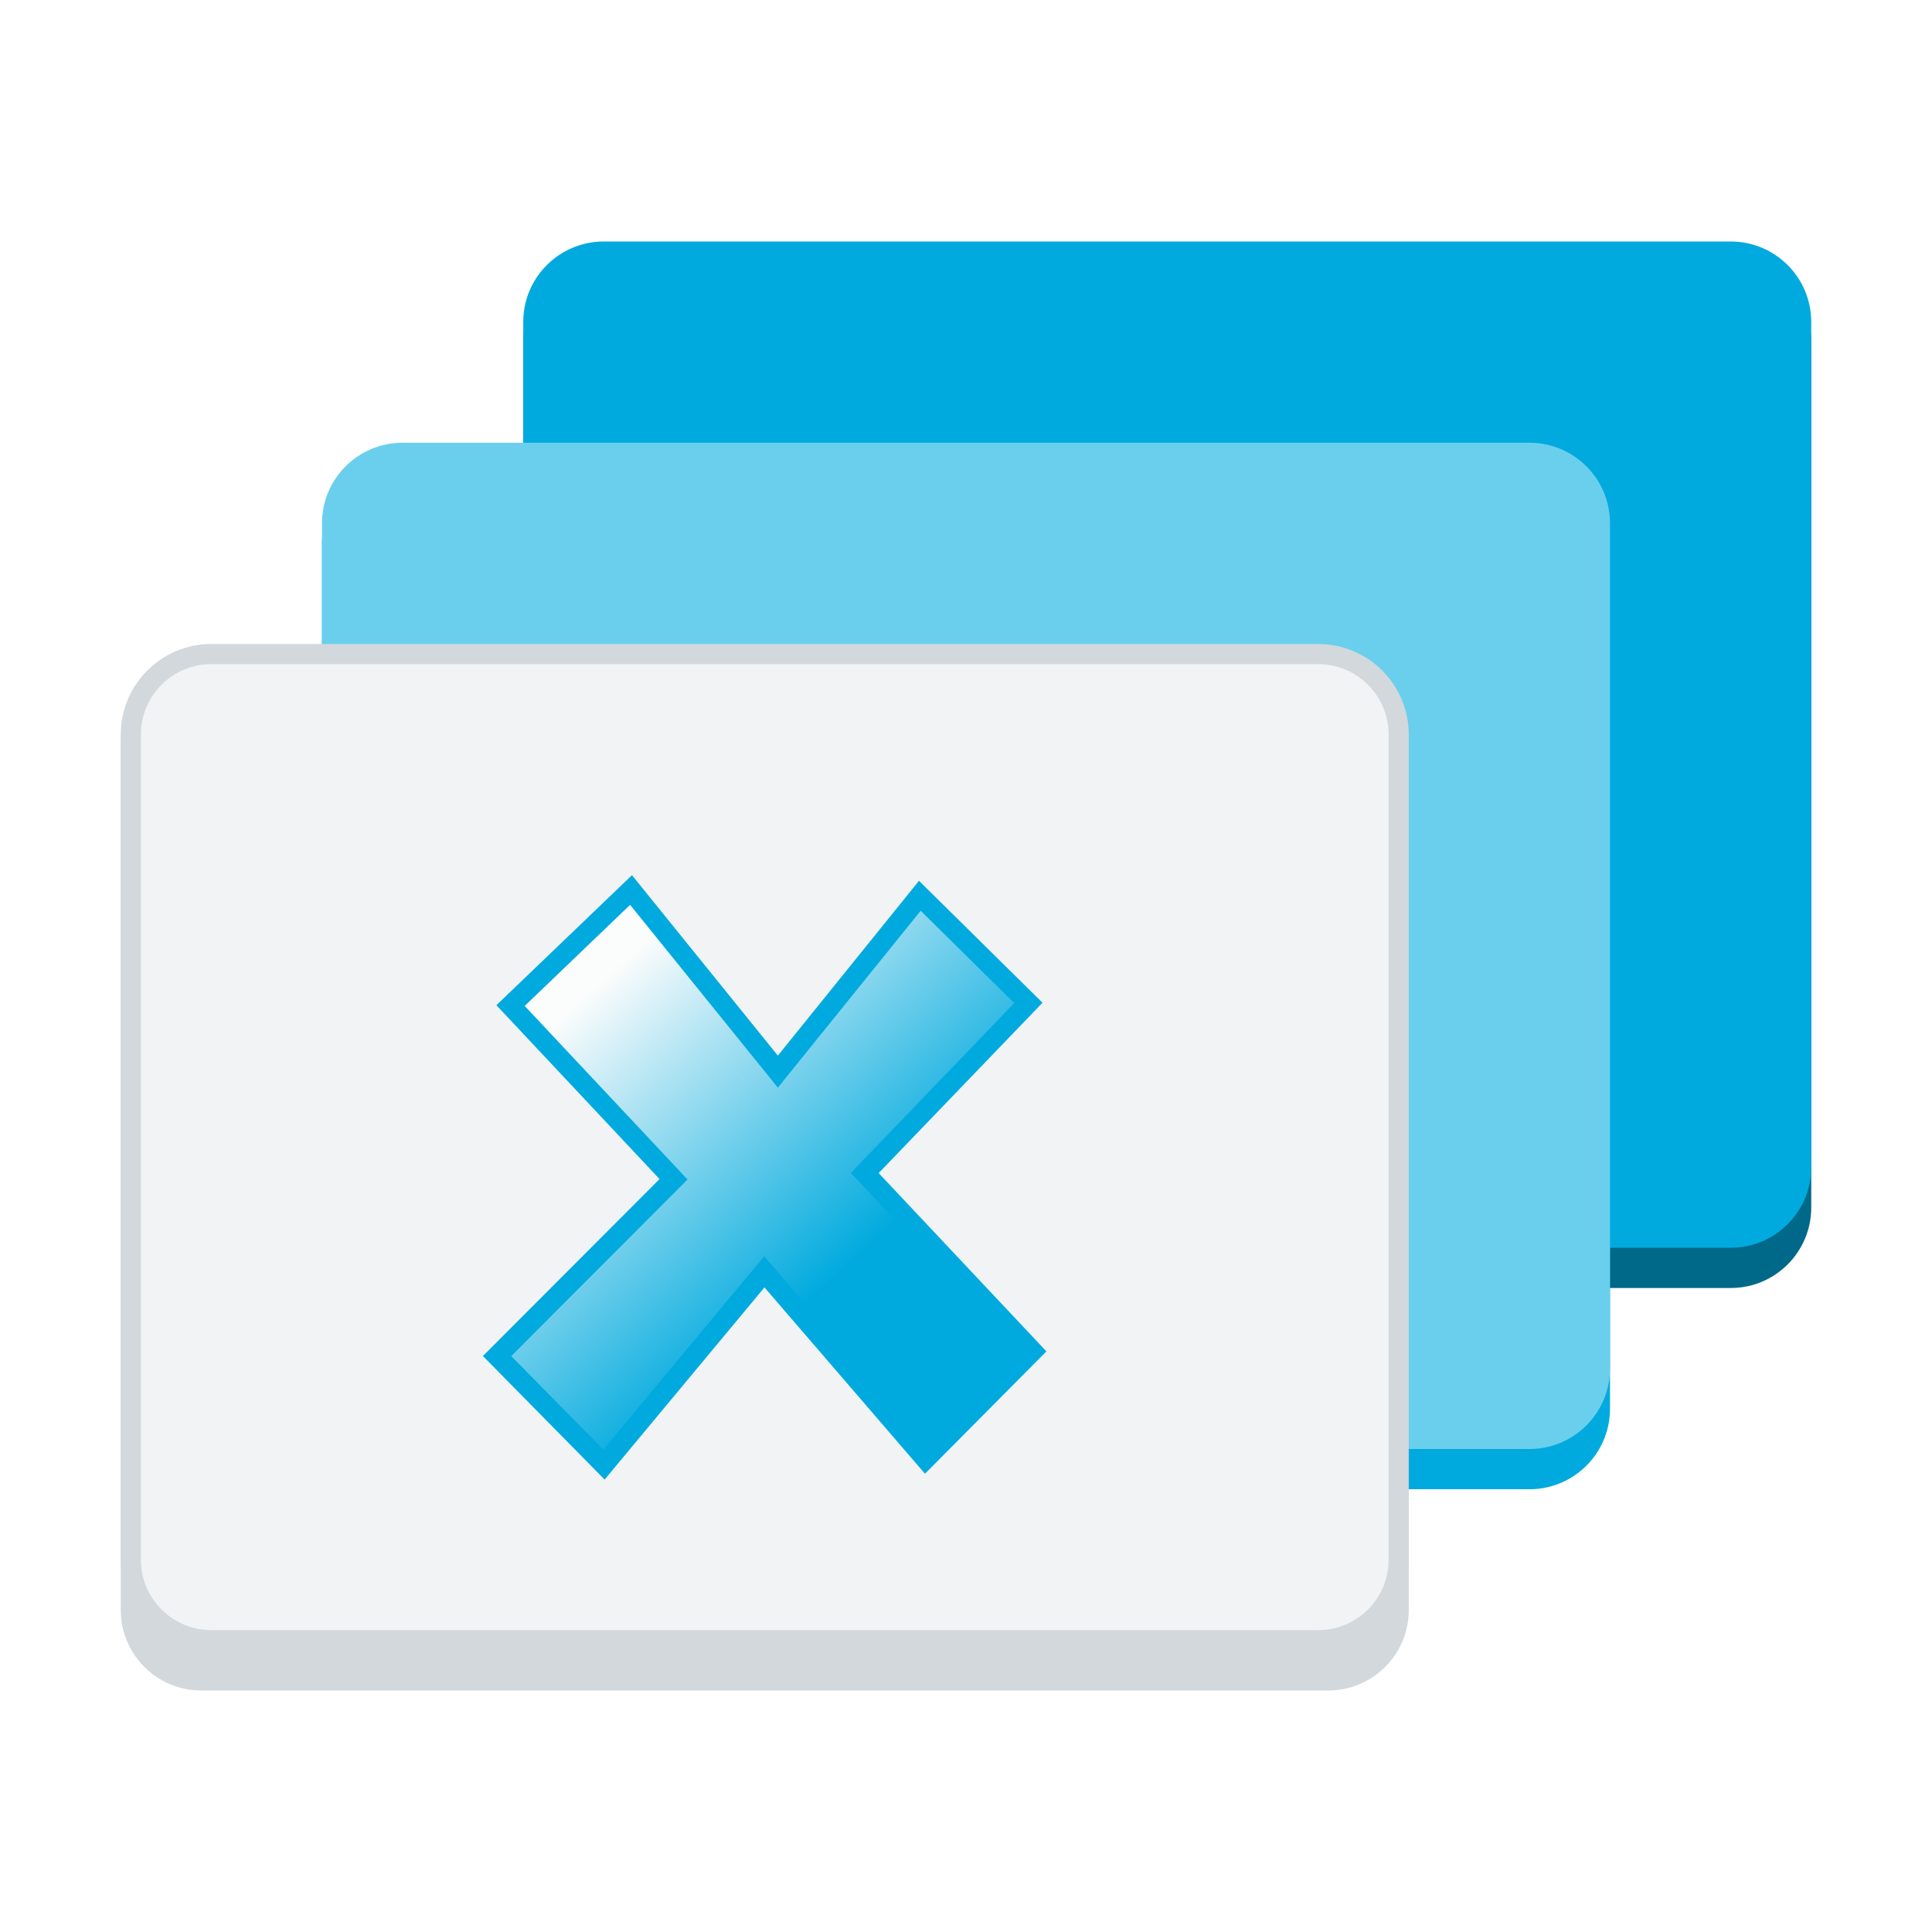
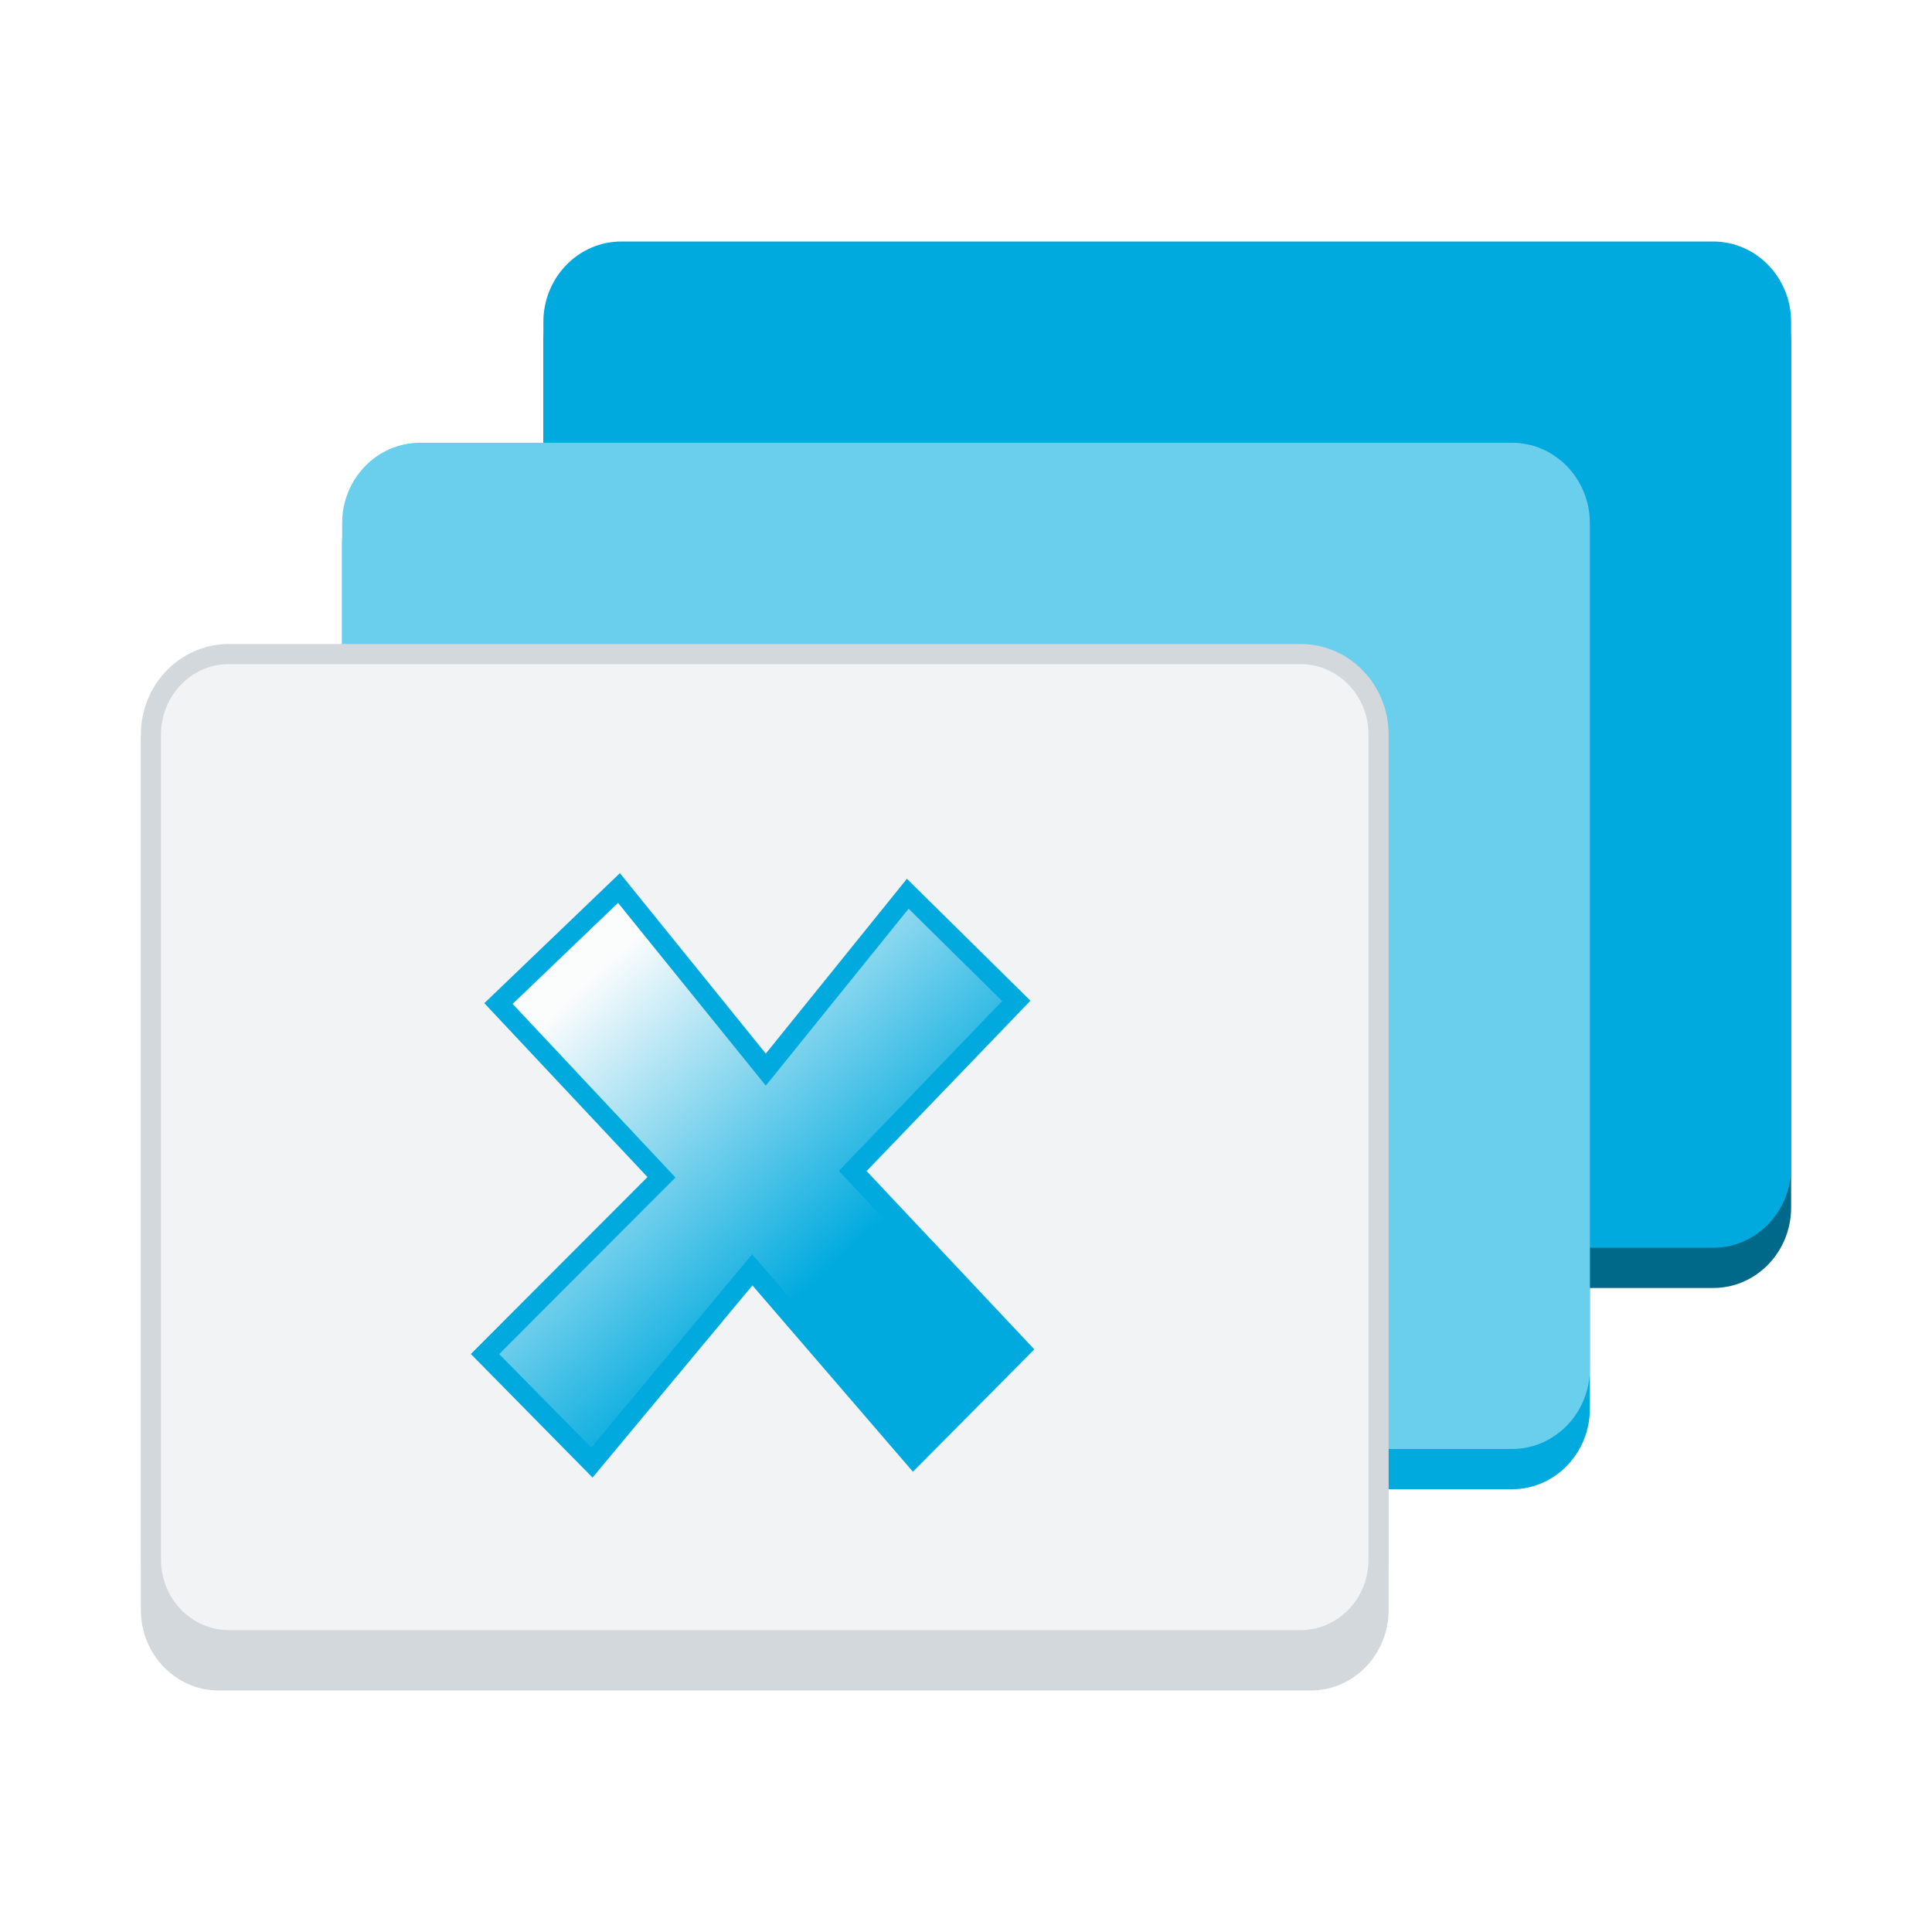
<svg xmlns="http://www.w3.org/2000/svg" xmlns:xlink="http://www.w3.org/1999/xlink" width="96" height="96" id="svg11300" version="1.0" style="display:inline;enable-background:new" viewBox="0 0 96 96">
  <defs id="defs3">
-     <linearGradient xlink:href="#linearGradient866" id="linearGradient868" x1="42.255" y1="61.665" x2="57.308" y2="78.072" gradientUnits="userSpaceOnUse" gradientTransform="matrix(0.8394535,0,0,0.8395443,-6.126373,-2.488853)" />
+     <linearGradient xlink:href="#linearGradient866" id="linearGradient868" x1="42.255" y1="61.665" x2="57.308" y2="78.072" gradientUnits="userSpaceOnUse" gradientTransform="matrix(0.8394535,0,0,0.8395443,-6.725949,-2.589313)" />
    <linearGradient id="linearGradient866">
      <stop style="stop-color:#fbfcfc;stop-opacity:1" offset="0" id="stop862" />
      <stop style="stop-color:#00aade;stop-opacity:1" offset="1" id="stop864" />
    </linearGradient>
  </defs>
-   <rect style="display:inline;fill:#006888;fill-opacity:1;stroke:none;stroke-width:1;stroke-linecap:butt;stroke-linejoin:miter;stroke-miterlimit:4;stroke-dasharray:none;stroke-dashoffset:0;stroke-opacity:1;marker:none;marker-start:none;marker-mid:none;marker-end:none;paint-order:normal;enable-background:new" id="rect834" width="64" height="51" x="26" y="13" rx="4" ry="4" />
-   <rect style="display:inline;fill:#d2d8dc;fill-opacity:1;stroke:none;stroke-width:1;stroke-linecap:butt;stroke-linejoin:miter;stroke-miterlimit:4;stroke-dasharray:none;stroke-dashoffset:0;stroke-opacity:1;marker:none;marker-start:none;marker-mid:none;marker-end:none;paint-order:normal;enable-background:new" id="rect879" width="64" height="51" x="6" y="33" rx="4" ry="4" />
-   <rect style="display:inline;opacity:1;fill:#00aade;fill-opacity:1;stroke:none;stroke-width:1;stroke-linecap:butt;stroke-linejoin:miter;stroke-miterlimit:4;stroke-dasharray:none;stroke-dashoffset:0;stroke-opacity:1;marker:none;marker-start:none;marker-mid:none;marker-end:none;paint-order:normal;enable-background:new" id="rect846" width="64" height="50" x="26" y="12" rx="4" ry="4" />
-   <rect ry="4" rx="4" y="23" x="16" height="51" width="64" id="rect830" style="display:inline;fill:#00aade;fill-opacity:1;stroke:none;stroke-width:1;stroke-linecap:butt;stroke-linejoin:miter;stroke-miterlimit:4;stroke-dasharray:none;stroke-dashoffset:0;stroke-opacity:1;marker:none;marker-start:none;marker-mid:none;marker-end:none;paint-order:normal;enable-background:new" />
-   <rect ry="4" rx="4" y="22" x="16" height="50" width="64" id="rect842" style="display:inline;opacity:1;fill:#6acfec;fill-opacity:1;stroke:none;stroke-width:1;stroke-linecap:butt;stroke-linejoin:miter;stroke-miterlimit:4;stroke-dasharray:none;stroke-dashoffset:0;stroke-opacity:1;marker:none;marker-start:none;marker-mid:none;marker-end:none;paint-order:normal;enable-background:new" />
-   <rect style="display:inline;opacity:1;fill:#f1f3f5;fill-opacity:1;stroke:#d2d8dc;stroke-width:1;stroke-linecap:butt;stroke-linejoin:miter;stroke-miterlimit:4;stroke-dasharray:none;stroke-dashoffset:0;stroke-opacity:1;marker:none;marker-start:none;marker-mid:none;marker-end:none;paint-order:normal;enable-background:new" id="rect1711" width="63" height="49" x="6.5" y="32.5" rx="4" ry="4" />
-   <path style="display:inline;fill:url(#linearGradient868);fill-opacity:1;fill-rule:evenodd;stroke:#00aade;stroke-width:1px;stroke-linecap:butt;stroke-linejoin:miter;stroke-opacity:1;enable-background:new" d="m 51.099,49.834 -8.129,8.452 8.33,8.854 -5.312,5.353 -8.008,-9.297 -7.968,9.579 -5.312,-5.393 8.768,-8.784 -8.099,-8.632 5.987,-5.742 7.296,9.025 7.054,-8.739 z" id="path860" />
+   <rect style="display:inline;fill:#006888;fill-opacity:1;stroke:none;stroke-width:1;stroke-linecap:butt;stroke-linejoin:miter;stroke-miterlimit:4;stroke-dasharray:none;stroke-dashoffset:0;stroke-opacity:1;marker:none;marker-start:none;marker-mid:none;marker-end:none;paint-order:normal;enable-background:new" id="rect834" width="62" height="51" x="27" y="13" rx="3.875" ry="4" />
+   <rect style="display:inline;fill:#d2d8dc;fill-opacity:1;stroke:none;stroke-width:1;stroke-linecap:butt;stroke-linejoin:miter;stroke-miterlimit:4;stroke-dasharray:none;stroke-dashoffset:0;stroke-opacity:1;marker:none;marker-start:none;marker-mid:none;marker-end:none;paint-order:normal;enable-background:new" id="rect879" width="62" height="51" x="7" y="33" rx="3.875" ry="4" />
+   <rect style="display:inline;opacity:1;fill:#00aade;fill-opacity:1;stroke:none;stroke-width:1;stroke-linecap:butt;stroke-linejoin:miter;stroke-miterlimit:4;stroke-dasharray:none;stroke-dashoffset:0;stroke-opacity:1;marker:none;marker-start:none;marker-mid:none;marker-end:none;paint-order:normal;enable-background:new" id="rect846" width="62" height="50" x="27" y="12" rx="3.875" ry="4" />
+   <rect ry="4" rx="3.875" y="23" x="17" height="51" width="62" id="rect830" style="display:inline;fill:#00aade;fill-opacity:1;stroke:none;stroke-width:1;stroke-linecap:butt;stroke-linejoin:miter;stroke-miterlimit:4;stroke-dasharray:none;stroke-dashoffset:0;stroke-opacity:1;marker:none;marker-start:none;marker-mid:none;marker-end:none;paint-order:normal;enable-background:new" />
+   <rect ry="4" rx="3.875" y="22" x="17" height="50" width="62" id="rect842" style="display:inline;opacity:1;fill:#6acfec;fill-opacity:1;stroke:none;stroke-width:1;stroke-linecap:butt;stroke-linejoin:miter;stroke-miterlimit:4;stroke-dasharray:none;stroke-dashoffset:0;stroke-opacity:1;marker:none;marker-start:none;marker-mid:none;marker-end:none;paint-order:normal;enable-background:new" />
+   <rect style="display:inline;opacity:1;fill:#f1f3f5;fill-opacity:1;stroke:#d2d8dc;stroke-width:1;stroke-linecap:butt;stroke-linejoin:miter;stroke-miterlimit:4;stroke-dasharray:none;stroke-dashoffset:0;stroke-opacity:1;marker:none;marker-start:none;marker-mid:none;marker-end:none;paint-order:normal;enable-background:new" id="rect1711" width="61" height="49" x="7.5" y="32.5" rx="3.873" ry="4" />
+   <path style="display:inline;fill:url(#linearGradient868);fill-opacity:1;fill-rule:evenodd;stroke:#00aade;stroke-width:1px;stroke-linecap:butt;stroke-linejoin:miter;stroke-opacity:1;enable-background:new" d="m 50.499,49.734 -8.129,8.452 8.33,8.854 -5.312,5.353 -8.008,-9.297 -7.968,9.579 -5.312,-5.393 8.768,-8.784 -8.099,-8.632 5.987,-5.742 7.296,9.025 7.054,-8.739 z" id="path860" />
</svg>
